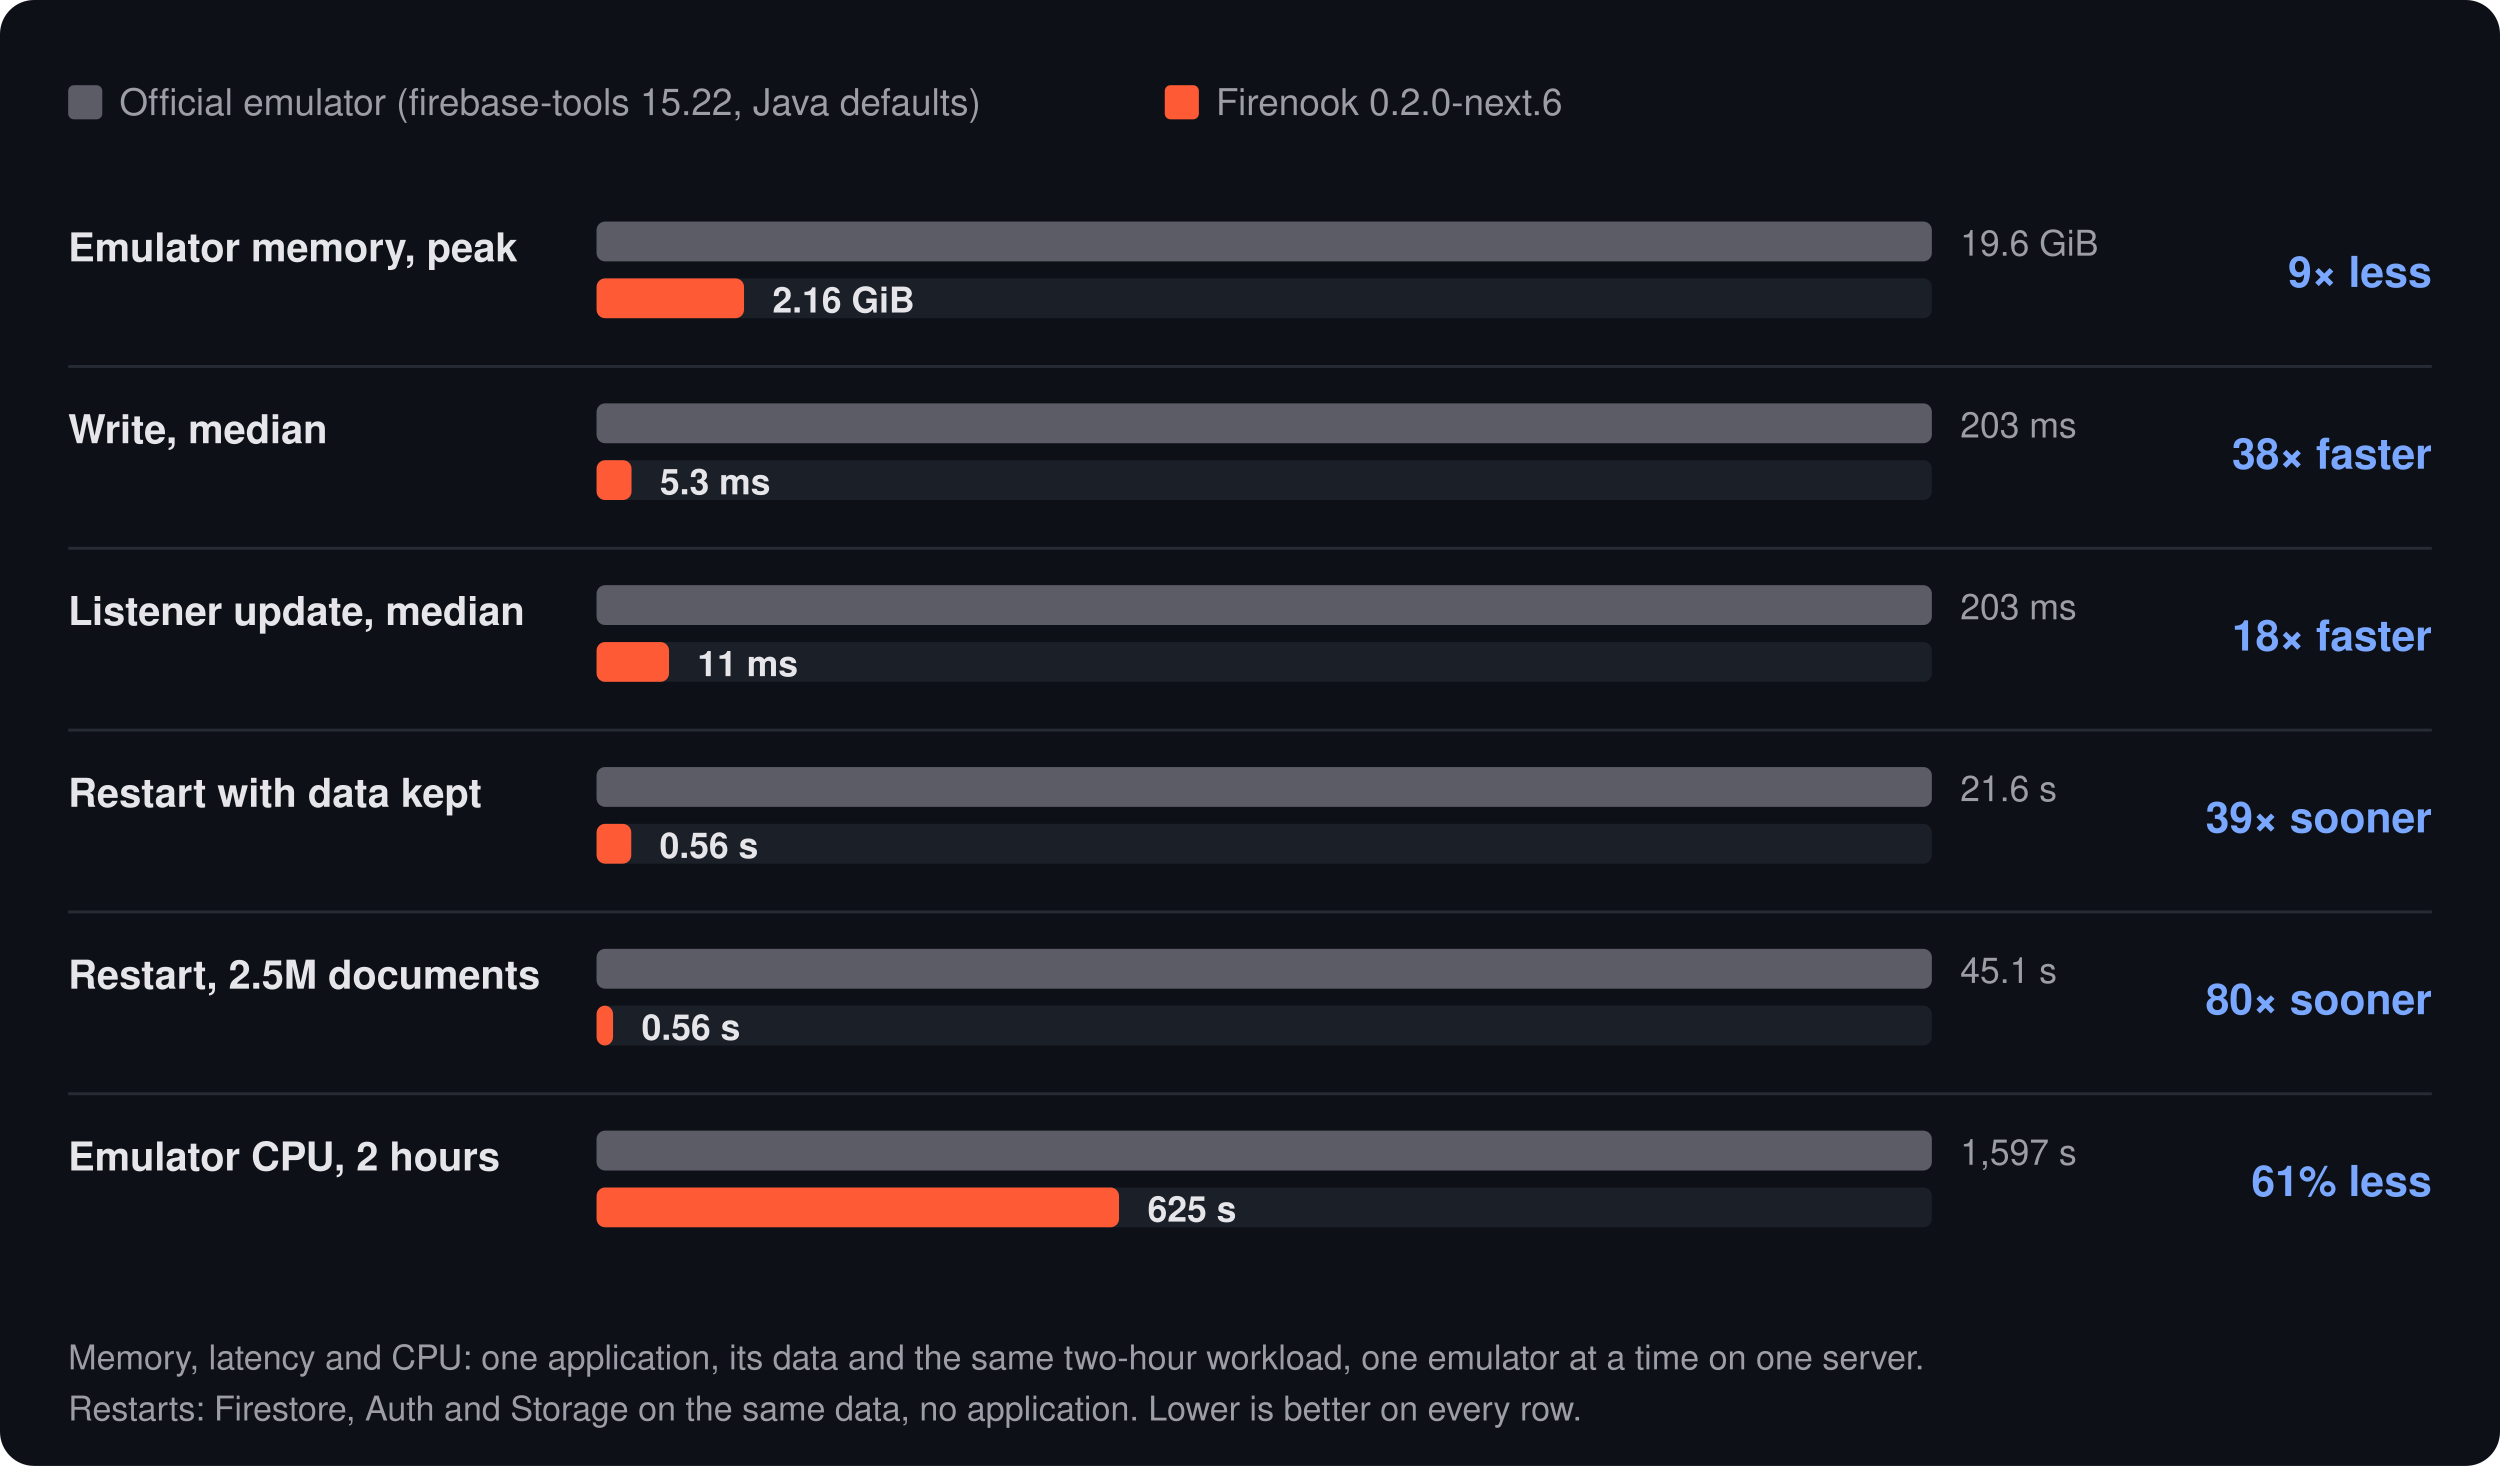
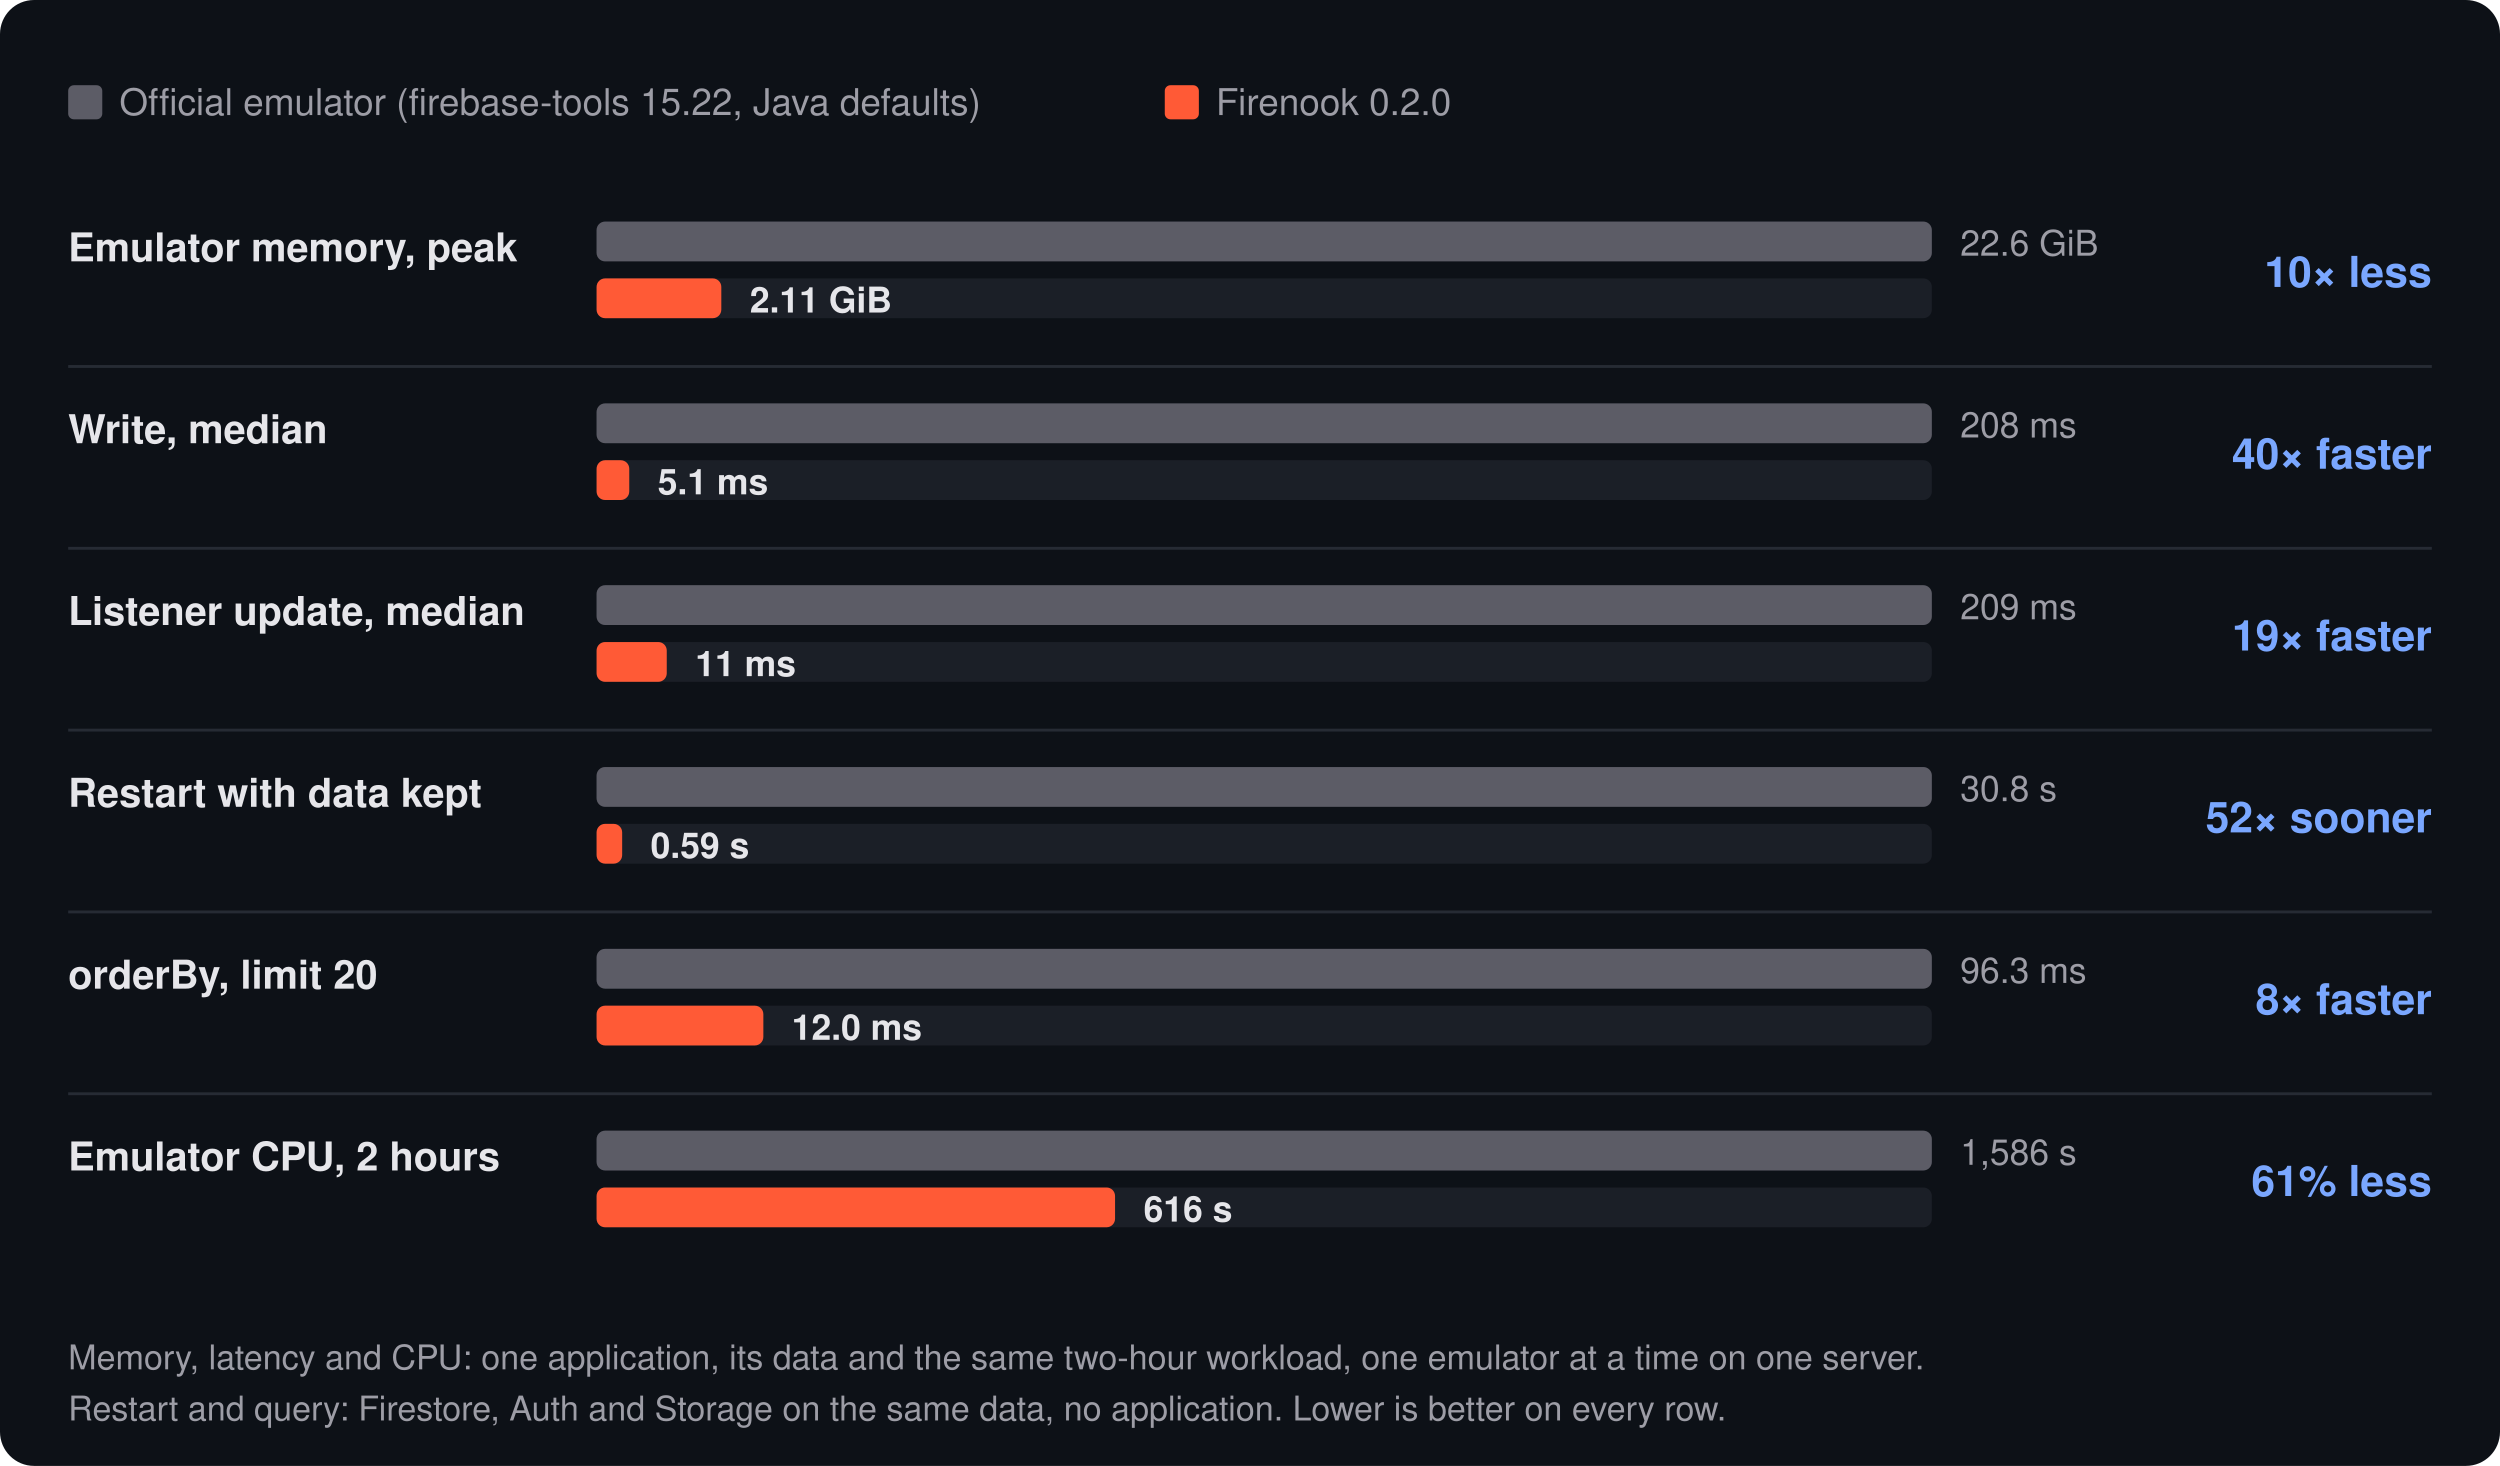
<svg xmlns="http://www.w3.org/2000/svg" width="880" height="516" viewBox="0 0 880 516" font-family="-apple-system,BlinkMacSystemFont,'Segoe UI',Helvetica,Arial,sans-serif" role="img" aria-label="Firenook against the official Firebase emulator">
  <rect width="880" height="516" rx="12" fill="#0d1117" />
  <rect x="24" y="30" width="12" height="12" rx="2" fill="#5c5c66" />
  <text x="42" y="40.5" fill="#9d9da6" font-size="13">Official emulator (firebase-tools 15.22, Java defaults)</text>
  <rect x="410" y="30" width="12" height="12" rx="2" fill="#ff5a36" />
-   <text x="428" y="40.5" fill="#9d9da6" font-size="13">Firenook 0.2.0-next.6</text>
+   <text x="428" y="40.5" fill="#9d9da6" font-size="13">Firenook 0.2.0</text>
  <text x="24" y="92" fill="#e6e6ea" font-size="14" font-weight="600">Emulator memory, peak</text>
  <rect x="210" y="78" width="470" height="14" rx="3" fill="#1b1f27" />
  <rect x="210" y="78" width="470" height="14" rx="3" fill="#5c5c66" />
-   <text x="690" y="90" fill="#9d9da6" font-size="12.5">19.6 GiB</text>
+   <text x="690" y="90" fill="#9d9da6" font-size="12.5">22.6 GiB</text>
  <rect x="210" y="98" width="470" height="14" rx="3" fill="#1b1f27" />
-   <rect x="210" y="98" width="51.9" height="14" rx="3" fill="#ff5a36" />
-   <text x="271.902" y="110" fill="#e6e6ea" font-size="12.5" font-weight="600">2.16 GiB</text>
-   <text x="856" y="101" fill="#7aa7ff" font-size="15" font-weight="700" text-anchor="end">9× less</text>
+   <rect x="210" y="98" width="43.9" height="14" rx="3" fill="#ff5a36" />
+   <text x="263.939" y="110" fill="#e6e6ea" font-size="12.5" font-weight="600">2.11 GiB</text>
+   <text x="856" y="101" fill="#7aa7ff" font-size="15" font-weight="700" text-anchor="end">10× less</text>
  <line x1="24" x2="856" y1="129" y2="129" stroke="#262b34" />
  <text x="24" y="156" fill="#e6e6ea" font-size="14" font-weight="600">Write, median</text>
  <rect x="210" y="142" width="470" height="14" rx="3" fill="#1b1f27" />
  <rect x="210" y="142" width="470" height="14" rx="3" fill="#5c5c66" />
-   <text x="690" y="154" fill="#9d9da6" font-size="12.5">203 ms</text>
+   <text x="690" y="154" fill="#9d9da6" font-size="12.5">208 ms</text>
  <rect x="210" y="162" width="470" height="14" rx="3" fill="#1b1f27" />
-   <rect x="210" y="162" width="12.3" height="14" rx="3" fill="#ff5a36" />
-   <text x="232.283" y="174" fill="#e6e6ea" font-size="12.5" font-weight="600">5.3 ms</text>
-   <text x="856" y="165" fill="#7aa7ff" font-size="15" font-weight="700" text-anchor="end">38× faster</text>
+   <rect x="210" y="162" width="11.5" height="14" rx="3" fill="#ff5a36" />
+   <text x="231.513" y="174" fill="#e6e6ea" font-size="12.5" font-weight="600">5.1 ms</text>
+   <text x="856" y="165" fill="#7aa7ff" font-size="15" font-weight="700" text-anchor="end">40× faster</text>
  <line x1="24" x2="856" y1="193" y2="193" stroke="#262b34" />
  <text x="24" y="220" fill="#e6e6ea" font-size="14" font-weight="600">Listener update, median</text>
  <rect x="210" y="206" width="470" height="14" rx="3" fill="#1b1f27" />
  <rect x="210" y="206" width="470" height="14" rx="3" fill="#5c5c66" />
-   <text x="690" y="218" fill="#9d9da6" font-size="12.5">203 ms</text>
+   <text x="690" y="218" fill="#9d9da6" font-size="12.5">209 ms</text>
  <rect x="210" y="226" width="470" height="14" rx="3" fill="#1b1f27" />
-   <rect x="210" y="226" width="25.5" height="14" rx="3" fill="#ff5a36" />
-   <text x="245.468" y="238" fill="#e6e6ea" font-size="12.5" font-weight="600">11 ms</text>
-   <text x="856" y="229" fill="#7aa7ff" font-size="15" font-weight="700" text-anchor="end">18× faster</text>
+   <rect x="210" y="226" width="24.7" height="14" rx="3" fill="#ff5a36" />
+   <text x="244.737" y="238" fill="#e6e6ea" font-size="12.5" font-weight="600">11 ms</text>
+   <text x="856" y="229" fill="#7aa7ff" font-size="15" font-weight="700" text-anchor="end">19× faster</text>
  <line x1="24" x2="856" y1="257" y2="257" stroke="#262b34" />
  <text x="24" y="284" fill="#e6e6ea" font-size="14" font-weight="600">Restart with data kept</text>
  <rect x="210" y="270" width="470" height="14" rx="3" fill="#1b1f27" />
  <rect x="210" y="270" width="470" height="14" rx="3" fill="#5c5c66" />
-   <text x="690" y="282" fill="#9d9da6" font-size="12.5">21.6 s</text>
+   <text x="690" y="282" fill="#9d9da6" font-size="12.5">30.8 s</text>
  <rect x="210" y="290" width="470" height="14" rx="3" fill="#1b1f27" />
-   <rect x="210" y="290" width="12.2" height="14" rx="3" fill="#ff5a36" />
-   <text x="232.174" y="302" fill="#e6e6ea" font-size="12.5" font-weight="600">0.56 s</text>
-   <text x="856" y="293" fill="#7aa7ff" font-size="15" font-weight="700" text-anchor="end">39× sooner</text>
+   <rect x="210" y="290" width="9" height="14" rx="3" fill="#ff5a36" />
+   <text x="229.003" y="302" fill="#e6e6ea" font-size="12.5" font-weight="600">0.59 s</text>
+   <text x="856" y="293" fill="#7aa7ff" font-size="15" font-weight="700" text-anchor="end">52× sooner</text>
  <line x1="24" x2="856" y1="321" y2="321" stroke="#262b34" />
-   <text x="24" y="348" fill="#e6e6ea" font-size="14" font-weight="600">Restart, 2.5M documents</text>
+   <text x="24" y="348" fill="#e6e6ea" font-size="14" font-weight="600">orderBy, limit 20</text>
  <rect x="210" y="334" width="470" height="14" rx="3" fill="#1b1f27" />
  <rect x="210" y="334" width="470" height="14" rx="3" fill="#5c5c66" />
-   <text x="690" y="346" fill="#9d9da6" font-size="12.5">45.1 s</text>
+   <text x="690" y="346" fill="#9d9da6" font-size="12.5">96.3 ms</text>
  <rect x="210" y="354" width="470" height="14" rx="3" fill="#1b1f27" />
-   <rect x="210" y="354" width="5.8" height="14" rx="3" fill="#ff5a36" />
-   <text x="225.84" y="366" fill="#e6e6ea" font-size="12.5" font-weight="600">0.56 s</text>
-   <text x="856" y="357" fill="#7aa7ff" font-size="15" font-weight="700" text-anchor="end">80× sooner</text>
+   <rect x="210" y="354" width="58.7" height="14" rx="3" fill="#ff5a36" />
+   <text x="278.683" y="366" fill="#e6e6ea" font-size="12.5" font-weight="600">12.0 ms</text>
+   <text x="856" y="357" fill="#7aa7ff" font-size="15" font-weight="700" text-anchor="end">8× faster</text>
  <line x1="24" x2="856" y1="385" y2="385" stroke="#262b34" />
  <text x="24" y="412" fill="#e6e6ea" font-size="14" font-weight="600">Emulator CPU, 2 hours</text>
  <rect x="210" y="398" width="470" height="14" rx="3" fill="#1b1f27" />
  <rect x="210" y="398" width="470" height="14" rx="3" fill="#5c5c66" />
-   <text x="690" y="410" fill="#9d9da6" font-size="12.5">1,597 s</text>
+   <text x="690" y="410" fill="#9d9da6" font-size="12.5">1,586 s</text>
  <rect x="210" y="418" width="470" height="14" rx="3" fill="#1b1f27" />
-   <rect x="210" y="418" width="183.9" height="14" rx="3" fill="#ff5a36" />
-   <text x="403.939" y="430" fill="#e6e6ea" font-size="12.5" font-weight="600">625 s</text>
+   <rect x="210" y="418" width="182.5" height="14" rx="3" fill="#ff5a36" />
+   <text x="402.547" y="430" fill="#e6e6ea" font-size="12.5" font-weight="600">616 s</text>
  <text x="856" y="421" fill="#7aa7ff" font-size="15" font-weight="700" text-anchor="end">61% less</text>
  <text x="24" y="482" fill="#9d9da6" font-size="12">Memory, latency and CPU: one application, its data and the same two-hour workload, one emulator at a time on one server.</text>
-   <text x="24" y="500" fill="#9d9da6" font-size="12">Restarts: Firestore, Auth and Storage on the same data, no application. Lower is better on every row.</text>
+   <text x="24" y="500" fill="#9d9da6" font-size="12">Restart and query: Firestore, Auth and Storage on the same data, no application. Lower is better on every row.</text>
</svg>
